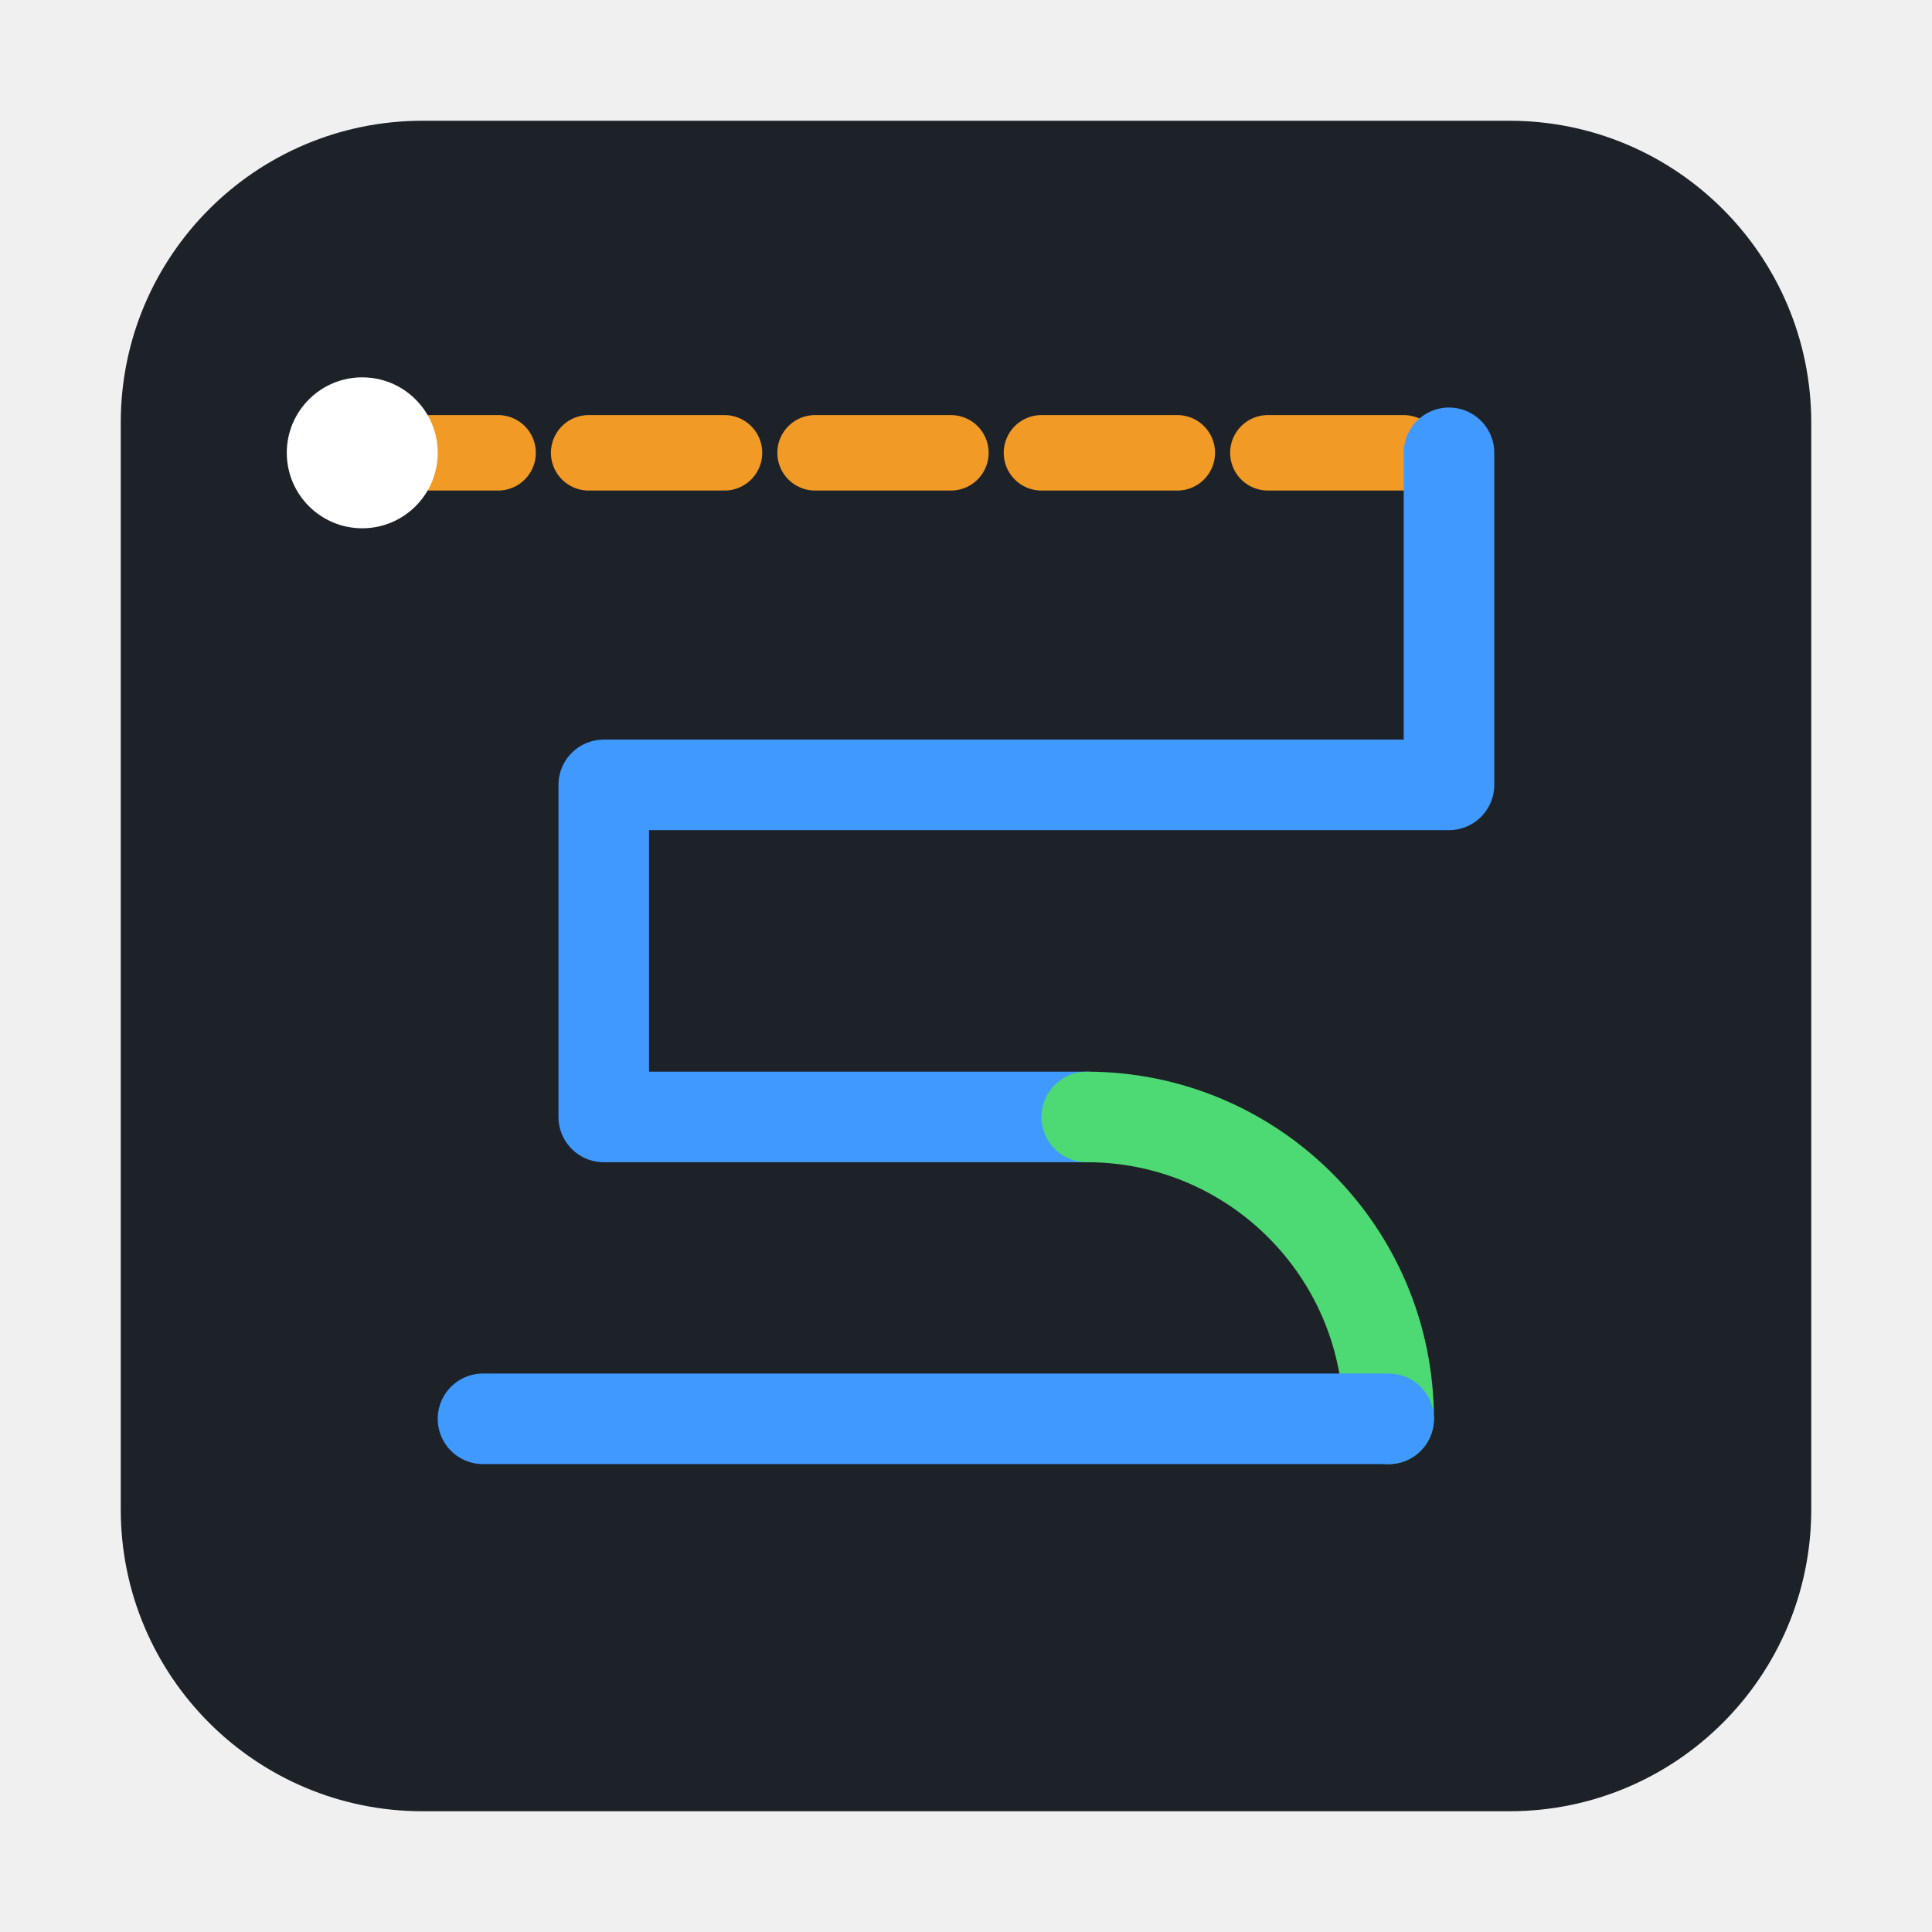
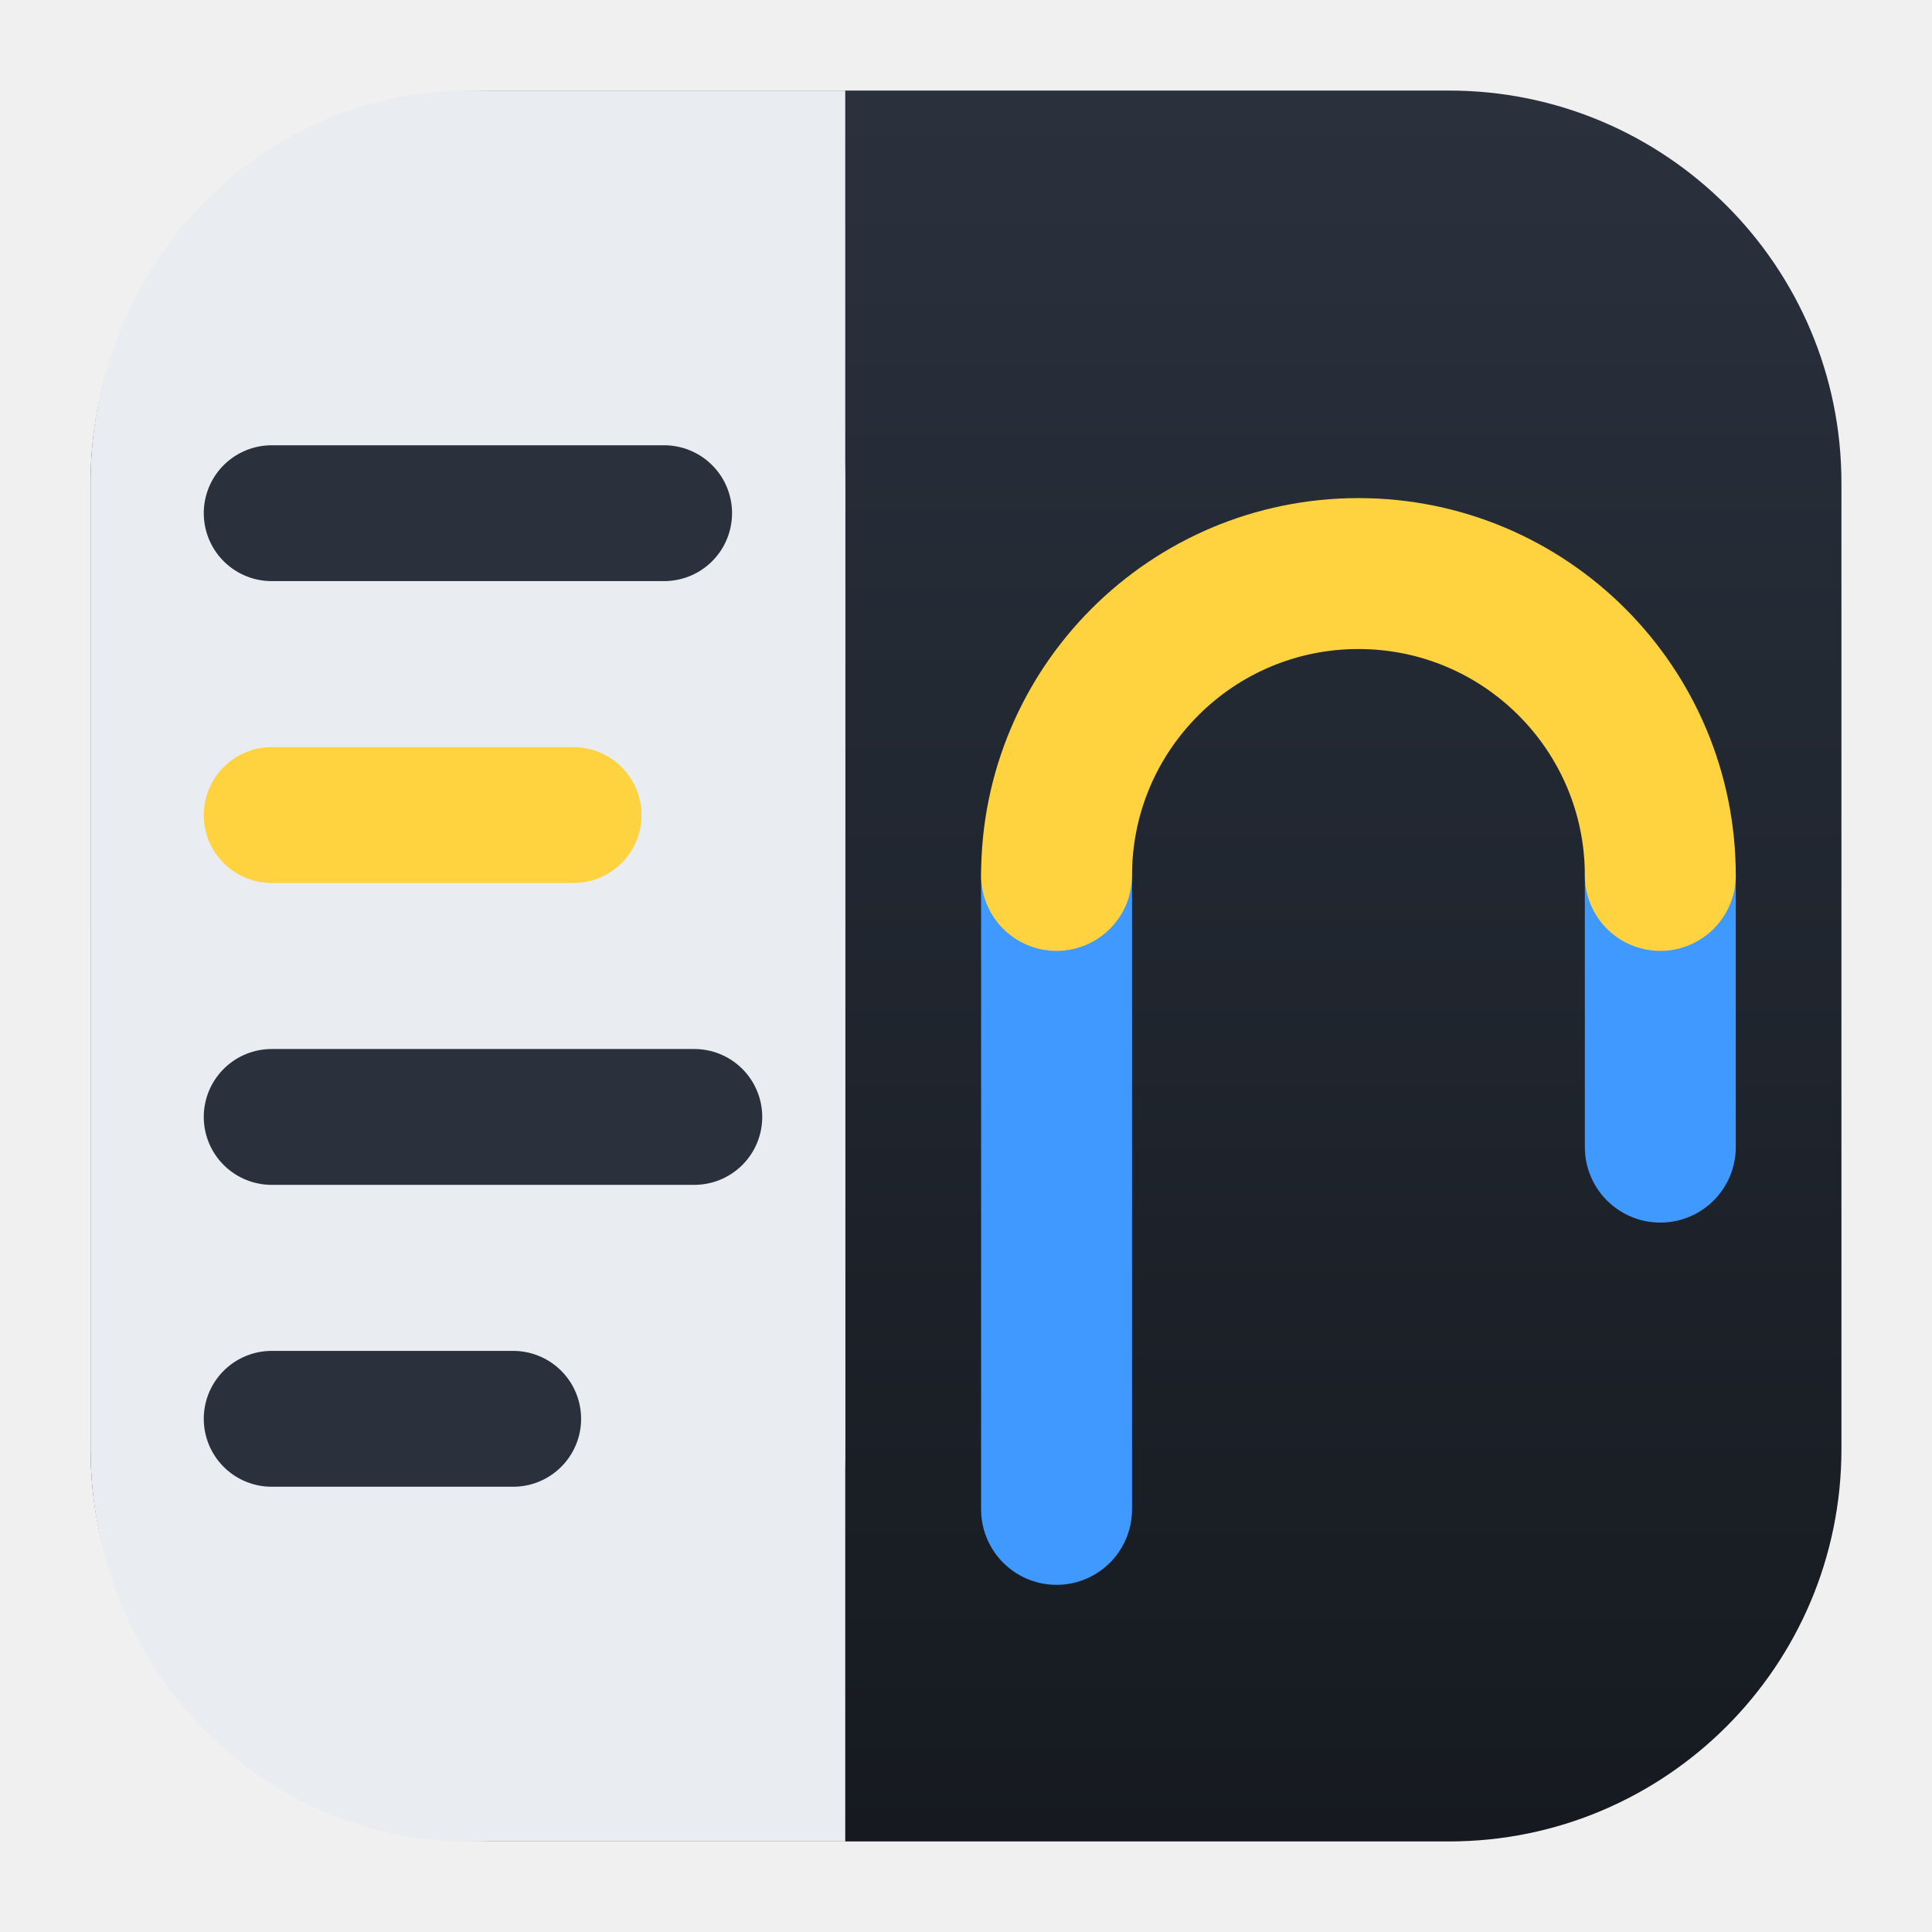
<svg xmlns="http://www.w3.org/2000/svg" width="128" height="128" viewBox="0 0 128 128">
-   <rect x="8" y="8" width="112" height="112" rx="20" fill="#1d2128" />
-   <path d="M24 30 L96 30" stroke="#f29a26" stroke-width="5" stroke-dasharray="9 6" fill="none" stroke-linecap="round" />
-   <path d="M96 30 L96 52 L40 52 L40 74 L72 74" stroke="#4099ff" stroke-width="6" fill="none" stroke-linecap="round" stroke-linejoin="round" />
-   <path d="M72 74 A20 20 0 0 1 92 94" stroke="#4dd973" stroke-width="6" fill="none" stroke-linecap="round" />
-   <path d="M92 94 L32 94" stroke="#4099ff" stroke-width="6" fill="none" stroke-linecap="round" />
-   <circle cx="24" cy="30" r="5" fill="#ffffff" />
+   <defs>
+     <linearGradient id="tile" x1="0" y1="0" x2="0" y2="1">
+       <stop offset="0" stop-color="#2a313d" />
+       <stop offset="1" stop-color="#161a20" />
+     </linearGradient>
+   </defs>
+   <rect x="6" y="6" width="116" height="116" rx="26" fill="url(#tile)" />
+   <rect x="6" y="6" width="50" height="116" rx="26" fill="#e9edf2" />
+   <rect x="30" y="6" width="26" height="116" fill="#e9edf2" />
+   <path d="M18 34 H44 M18 74 H46 M18 94 H34" stroke="#2a313d" stroke-width="9" stroke-linecap="round" />
+   <path d="M18 54 H38" stroke="#ffd23f" stroke-width="9" stroke-linecap="round" />
+   <path d="M70 100 V58" stroke="#4099ff" stroke-width="10" stroke-linecap="round" fill="none" />
+   <path d="M110 58 V76" stroke="#4099ff" stroke-width="10" stroke-linecap="round" fill="none" />
+   <path d="M70 58 A20 20 0 0 1 110 58" stroke="#ffd23f" stroke-width="10" stroke-linecap="round" fill="none" />
</svg>
